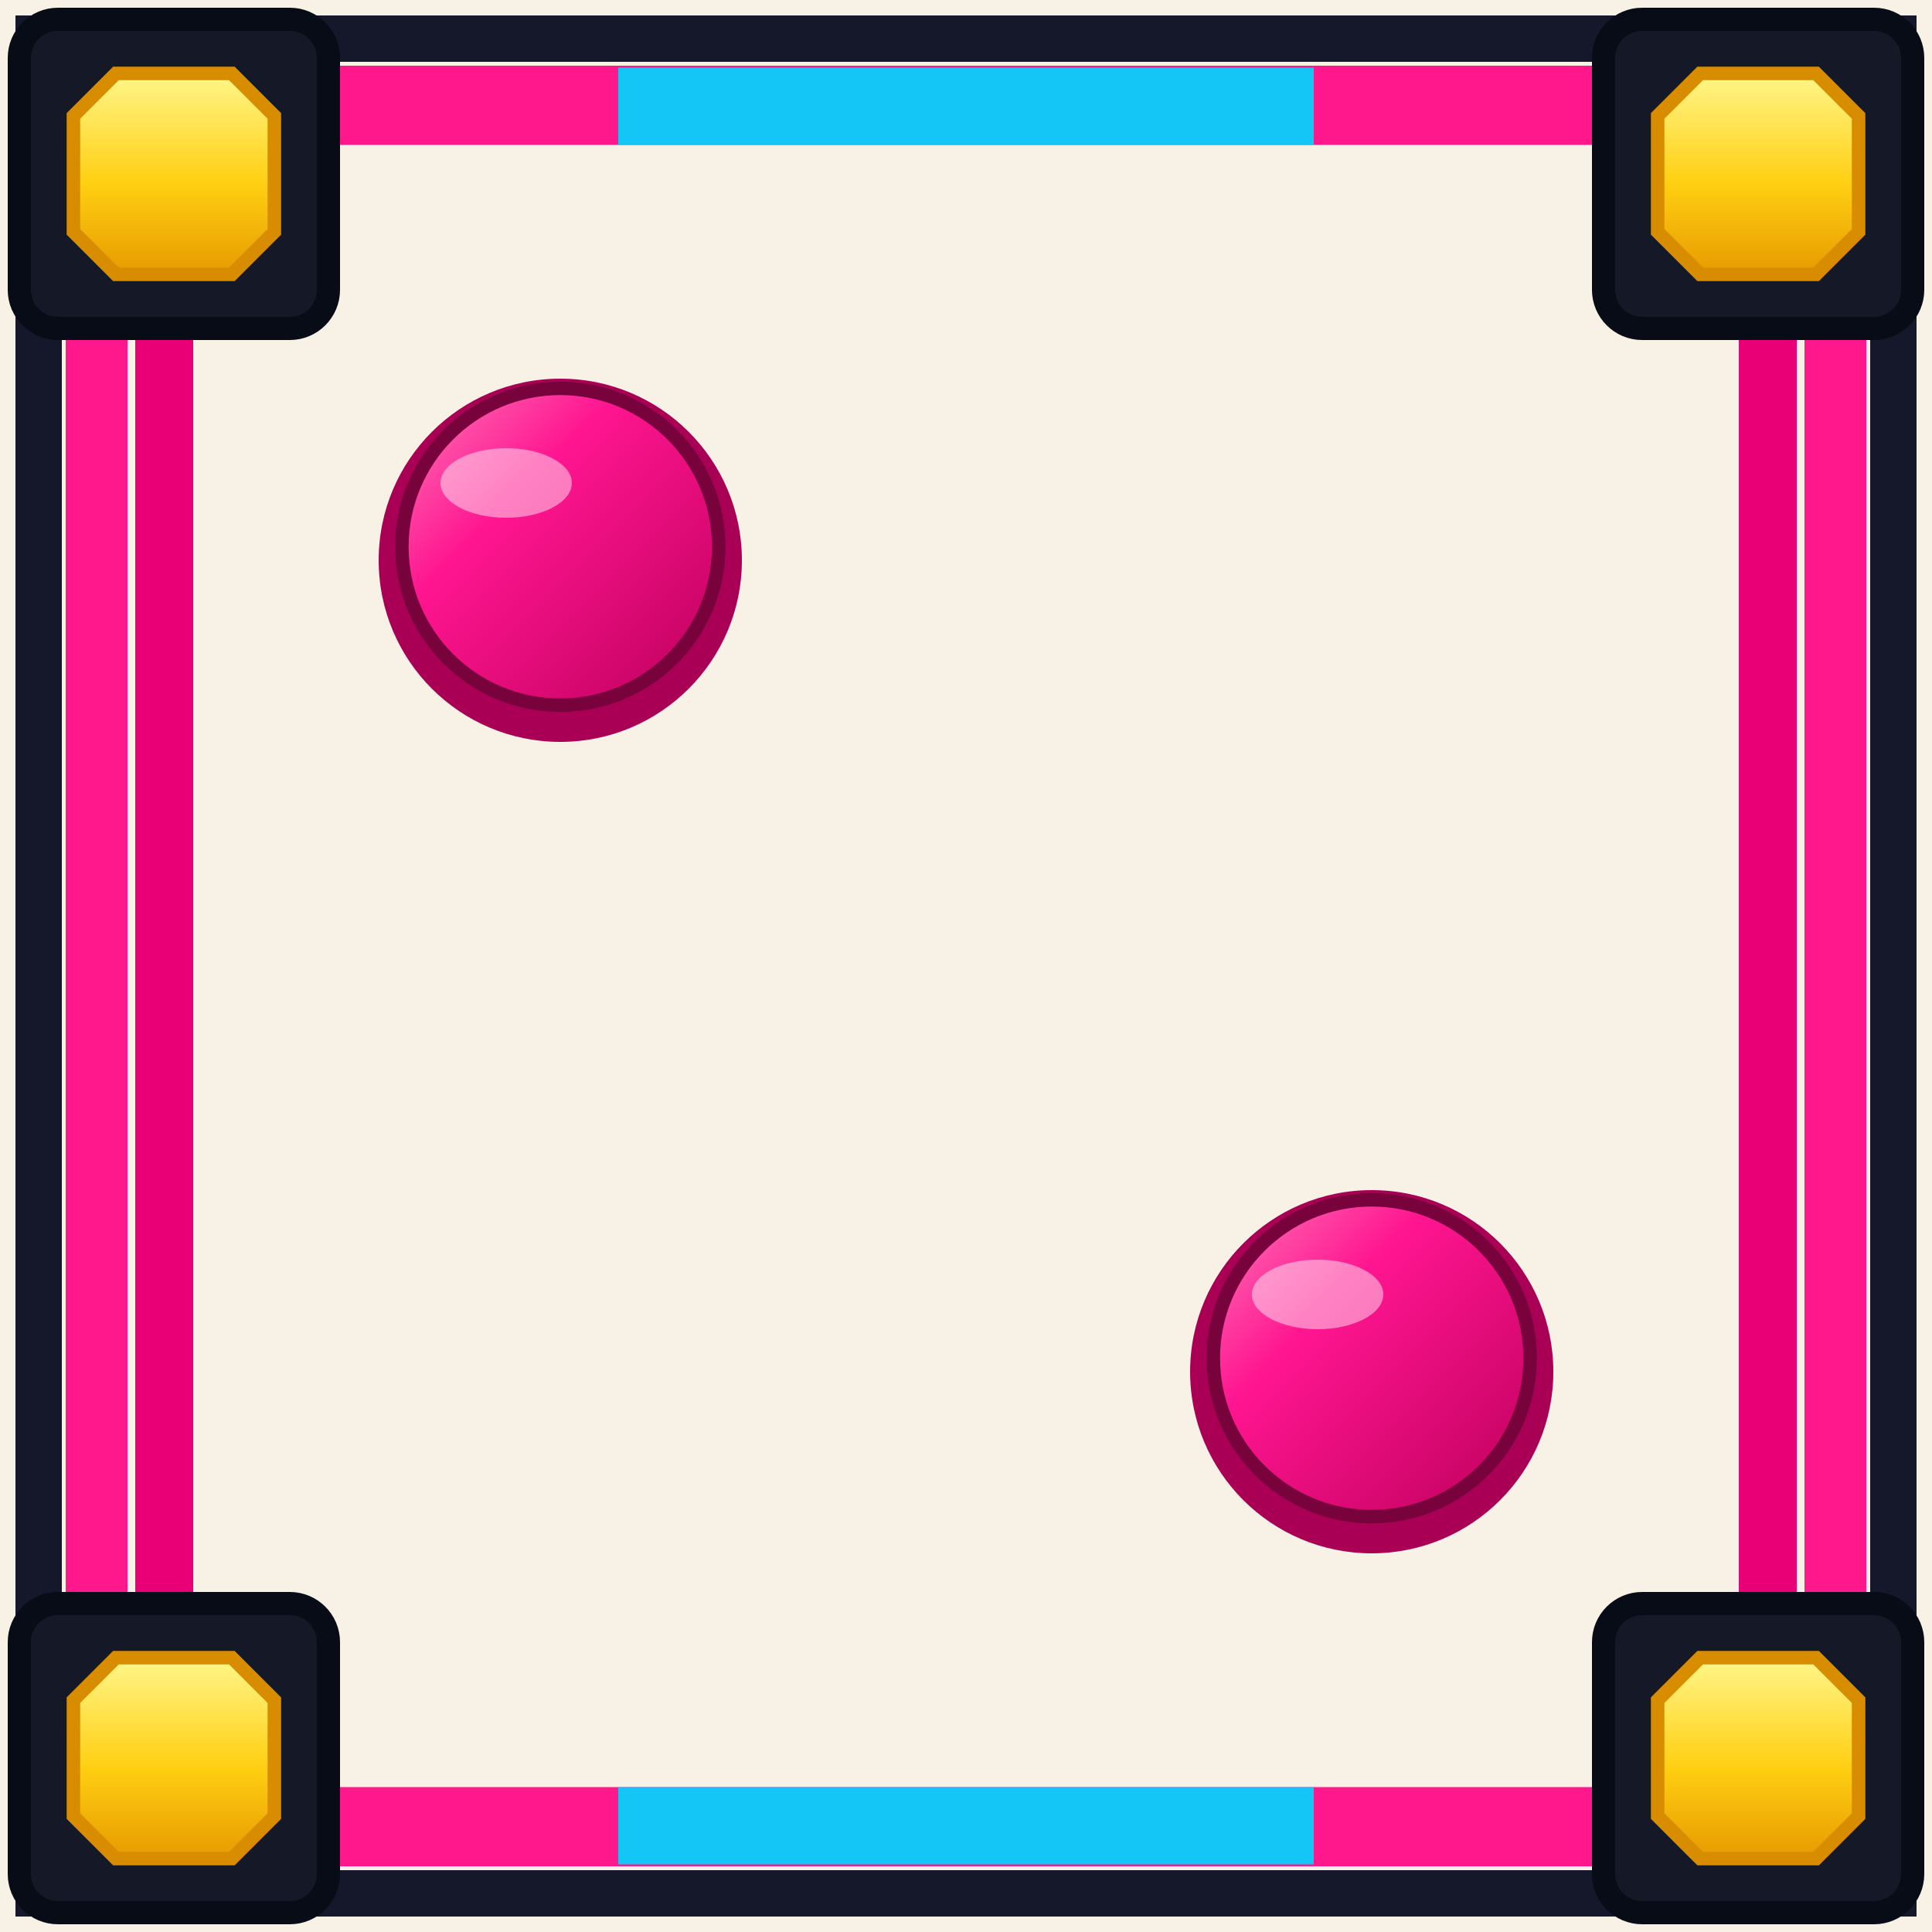
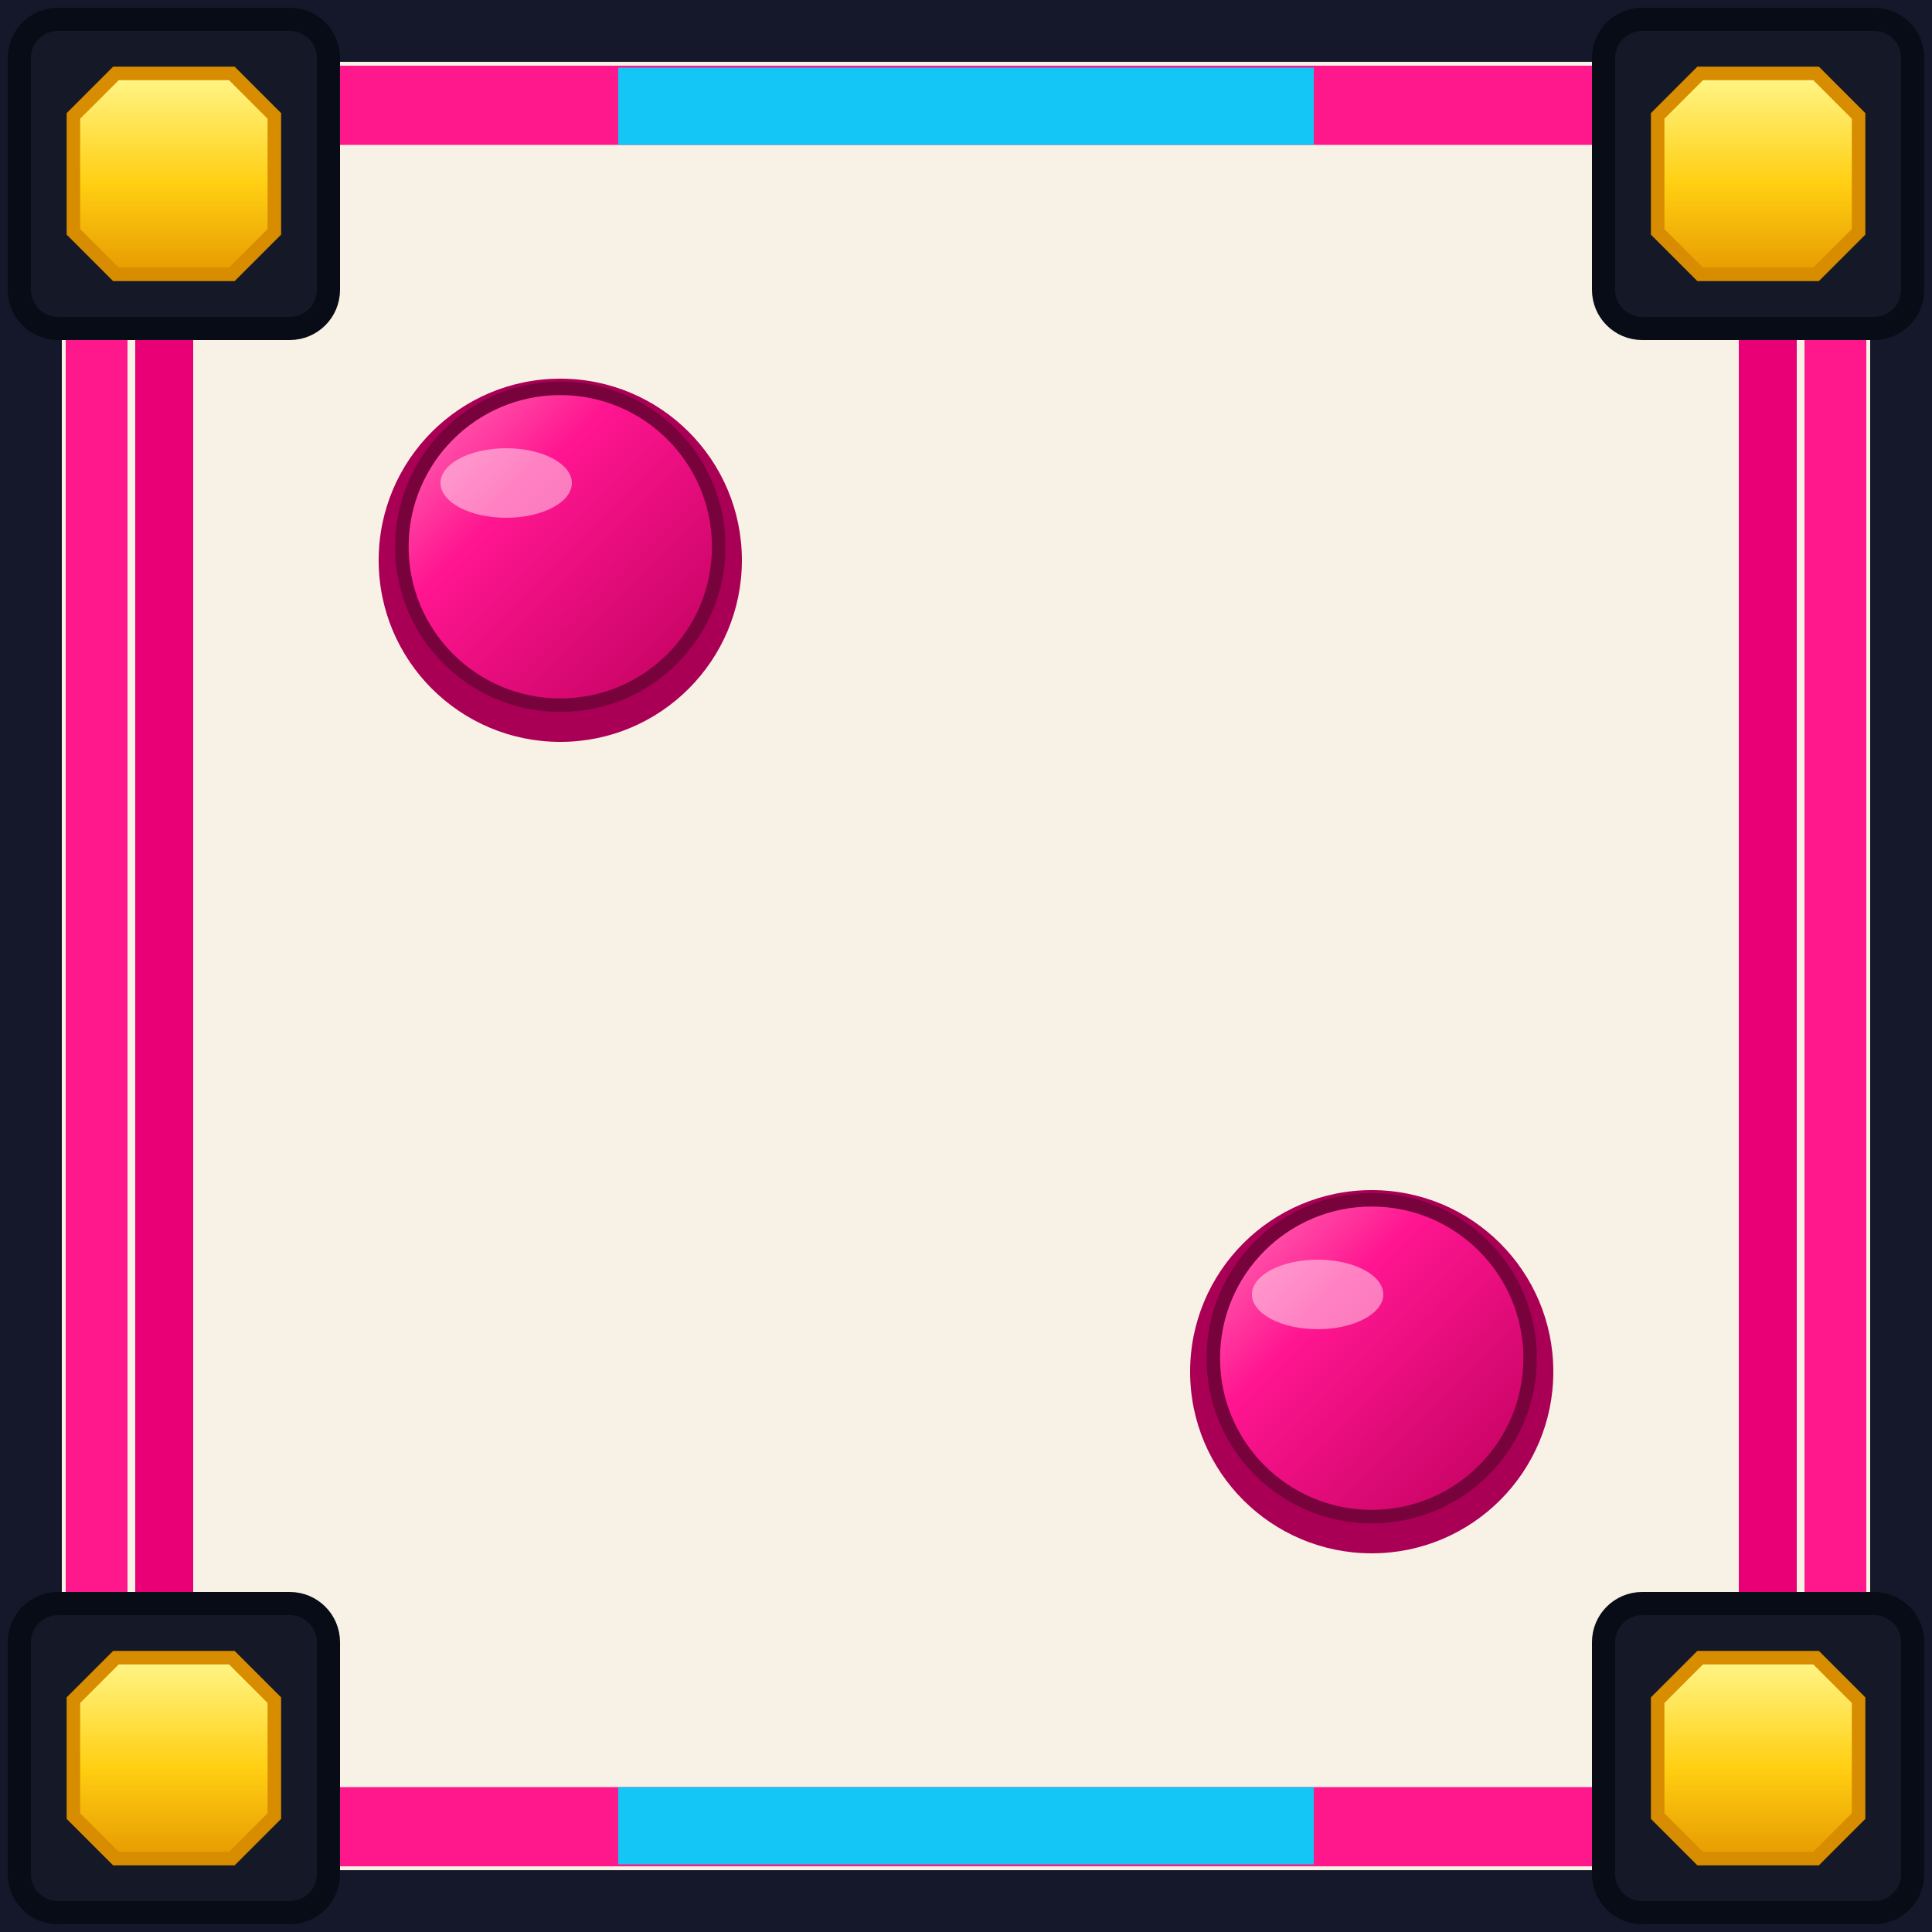
<svg xmlns="http://www.w3.org/2000/svg" width="400" height="400" viewBox="0 0 100 100" role="img" aria-label="Cara 2 del dado arcade INP PLAY">
  <defs>
    <linearGradient id="pip" x1="0" y1="0" x2="1" y2="1">
      <stop stop-color="#FF79B9" />
      <stop offset=".35" stop-color="#FF1590" />
      <stop offset="1" stop-color="#BD005C" />
    </linearGradient>
    <linearGradient id="gold" x1="0" y1="0" x2="0" y2="1">
      <stop stop-color="#FFF68A" />
      <stop offset=".55" stop-color="#FFCF12" />
      <stop offset="1" stop-color="#E79A00" />
    </linearGradient>
  </defs>
-   <rect width="100" height="100" fill="#F8F1E5" />
+   <rect width="100" height="100" fill="#14182A" />
+   <rect x="3" y="3" width="94" height="94" fill="#F8F1E5" />
  <rect x="2" y="2" width="96" height="96" fill="none" stroke="#14182A" stroke-width="2.4" />
  <rect x="5" y="5" width="90" height="90" fill="none" stroke="#FF188C" stroke-width="3.2" />
  <rect x="17" y="3.5" width="66" height="4" fill="#FF188C" />
  <rect x="32" y="3.5" width="36" height="4" fill="#14C6F5" />
  <rect x="17" y="92.5" width="66" height="4" fill="#FF188C" />
  <rect x="32" y="92.5" width="36" height="4" fill="#14C6F5" />
  <rect x="7" y="17" width="3" height="66" fill="#E90076" />
  <rect x="90" y="17" width="3" height="66" fill="#E90076" />
  <circle cx="29" cy="29" r="9.4" fill="#A90056" />
  <circle cx="29" cy="28.3" r="8.2" fill="url(#pip)" stroke="#78023C" stroke-width=".7" />
  <ellipse cx="26.2" cy="25" rx="3.4" ry="1.8" fill="#FFFFFF" opacity=".45" />
  <circle cx="71" cy="71" r="9.4" fill="#A90056" />
  <circle cx="71" cy="70.3" r="8.2" fill="url(#pip)" stroke="#78023C" stroke-width=".7" />
  <ellipse cx="68.2" cy="67" rx="3.4" ry="1.8" fill="#FFFFFF" opacity=".45" />
  <rect x="1" y="1" width="16" height="16" rx="2" fill="#151827" stroke="#080C16" stroke-width="1.2" />
  <path d="M6 3.8 H12 L14.2 6 V12 L12 14.2 H6 L3.8 12 V6 Z" fill="url(#gold)" stroke="#D88C00" stroke-width=".7" />
  <rect x="83" y="1" width="16" height="16" rx="2" fill="#151827" stroke="#080C16" stroke-width="1.2" />
  <path d="M88 3.8 H94 L96.2 6 V12 L94 14.2 H88 L85.8 12 V6 Z" fill="url(#gold)" stroke="#D88C00" stroke-width=".7" />
  <rect x="1" y="83" width="16" height="16" rx="2" fill="#151827" stroke="#080C16" stroke-width="1.2" />
  <path d="M6 85.8 H12 L14.2 88 V94 L12 96.2 H6 L3.8 94 V88 Z" fill="url(#gold)" stroke="#D88C00" stroke-width=".7" />
  <rect x="83" y="83" width="16" height="16" rx="2" fill="#151827" stroke="#080C16" stroke-width="1.2" />
  <path d="M88 85.8 H94 L96.2 88 V94 L94 96.2 H88 L85.8 94 V88 Z" fill="url(#gold)" stroke="#D88C00" stroke-width=".7" />
</svg>
